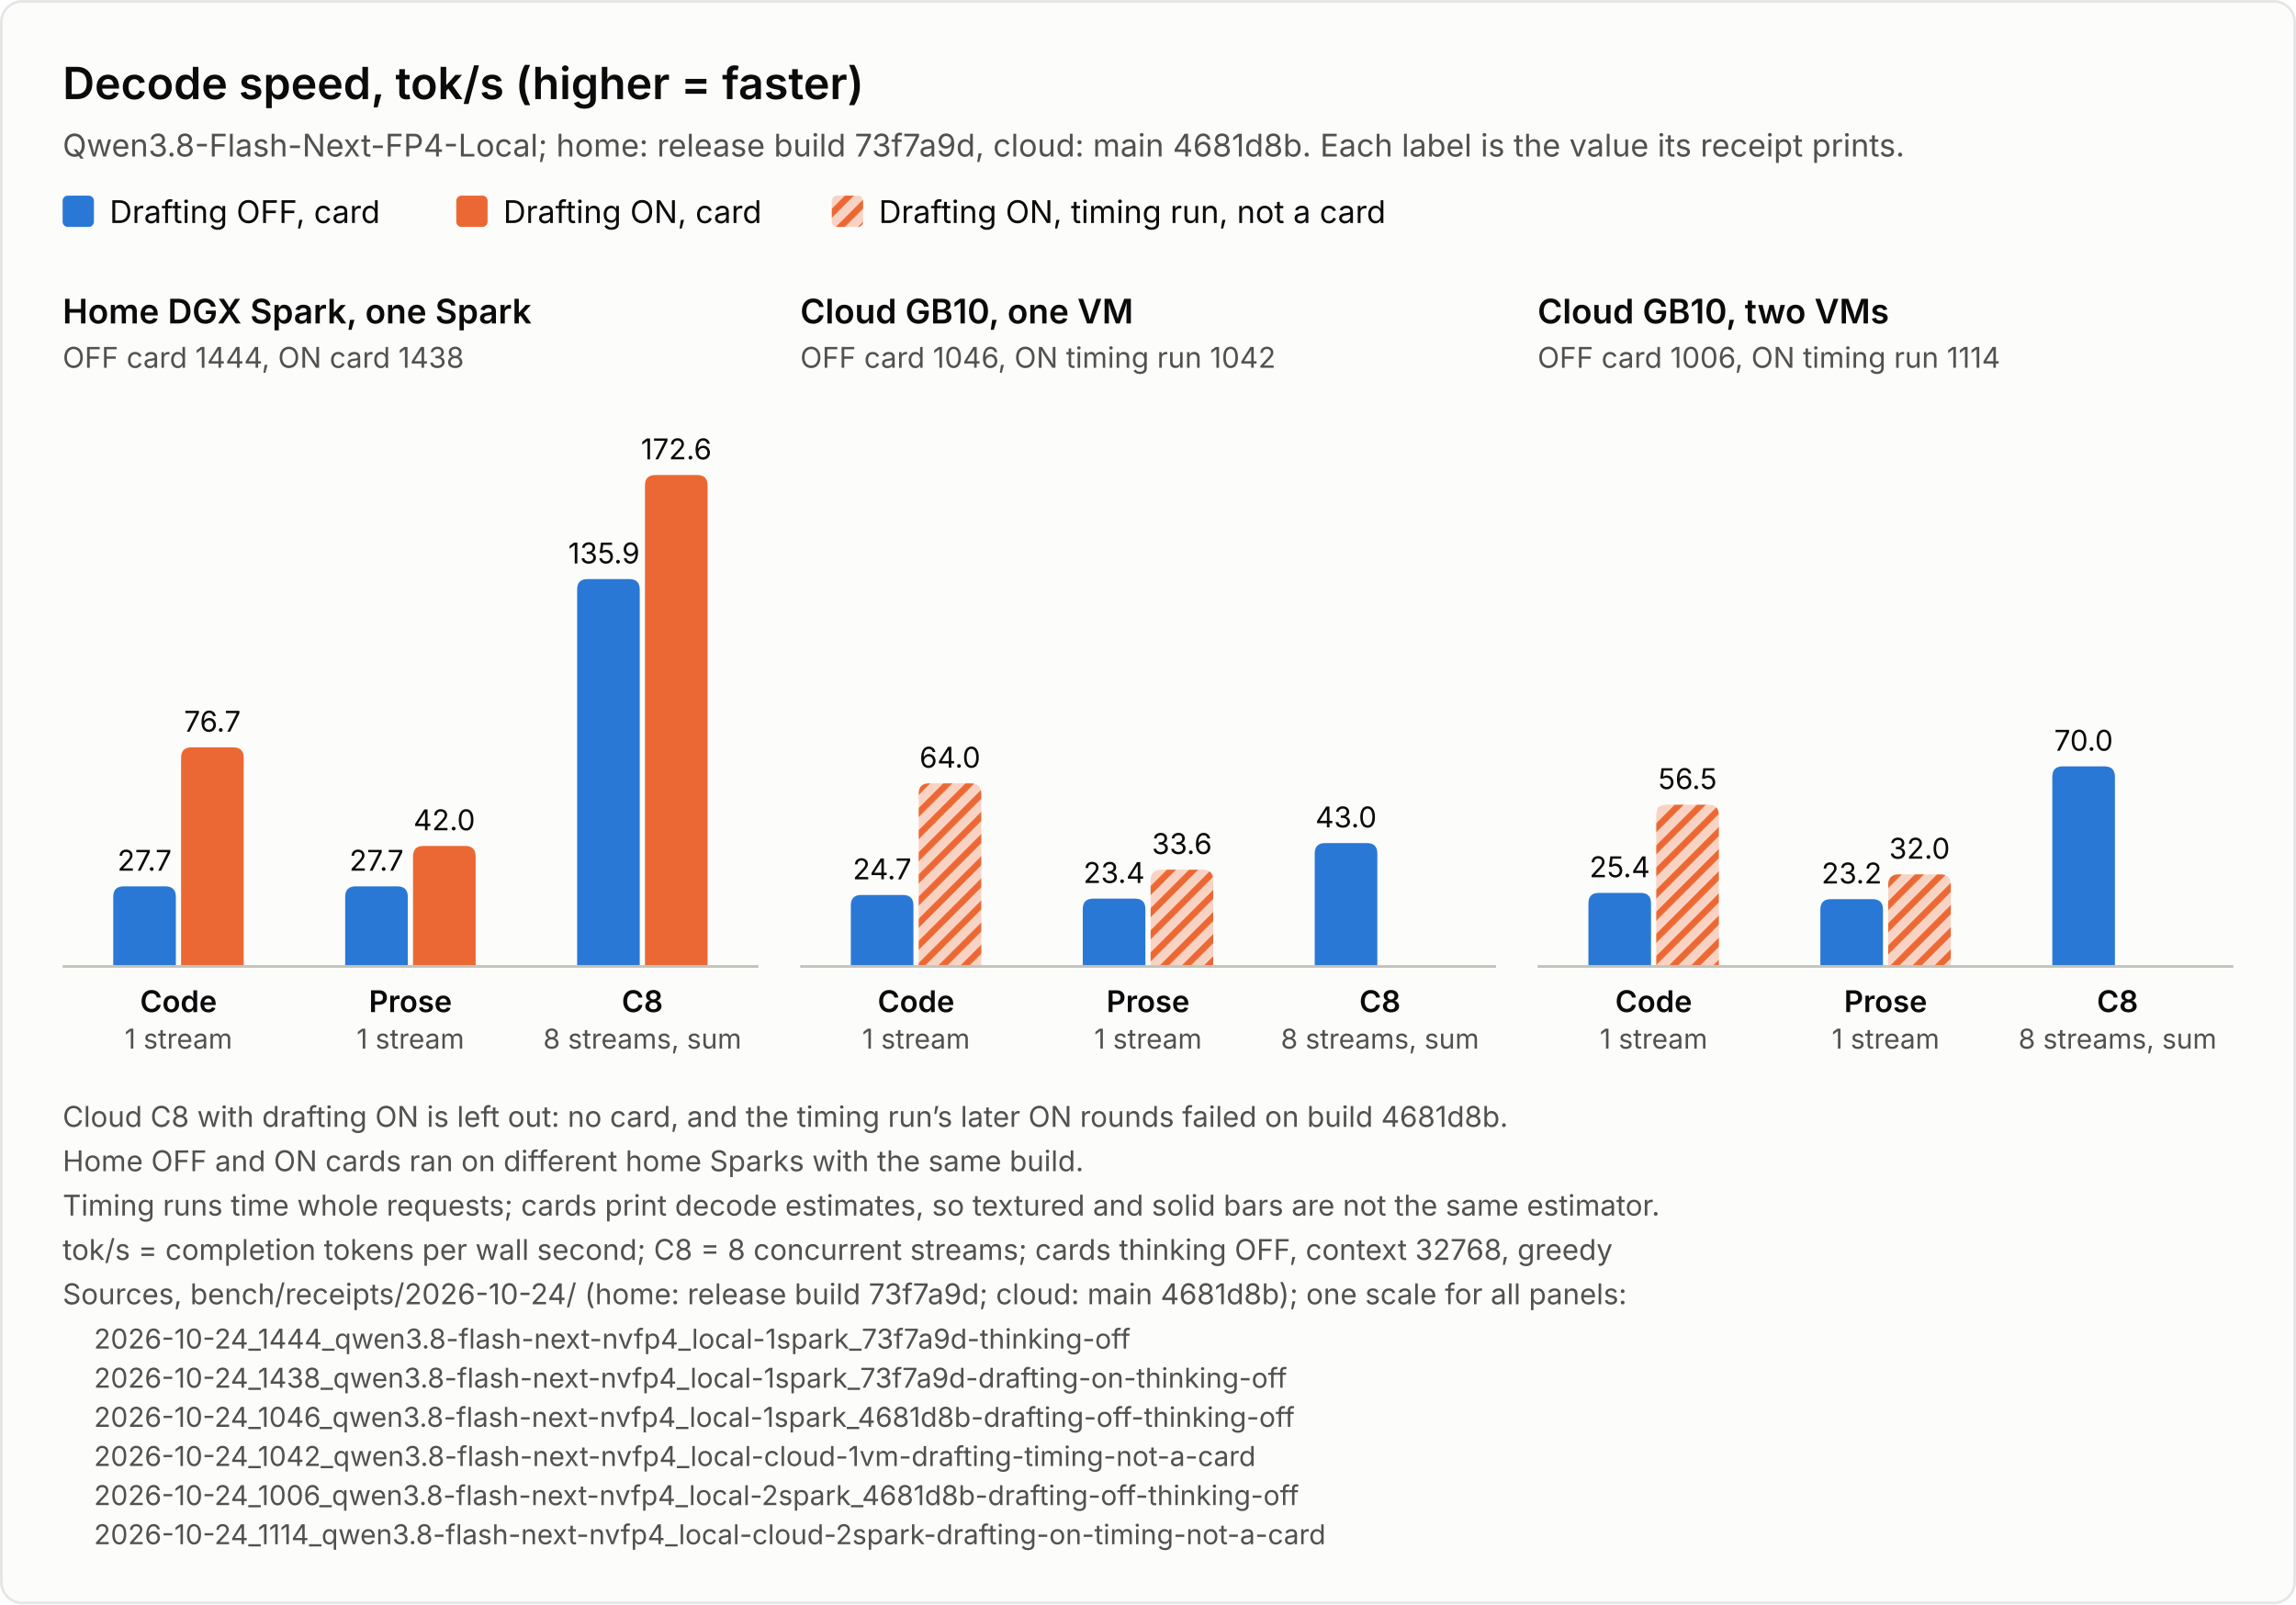
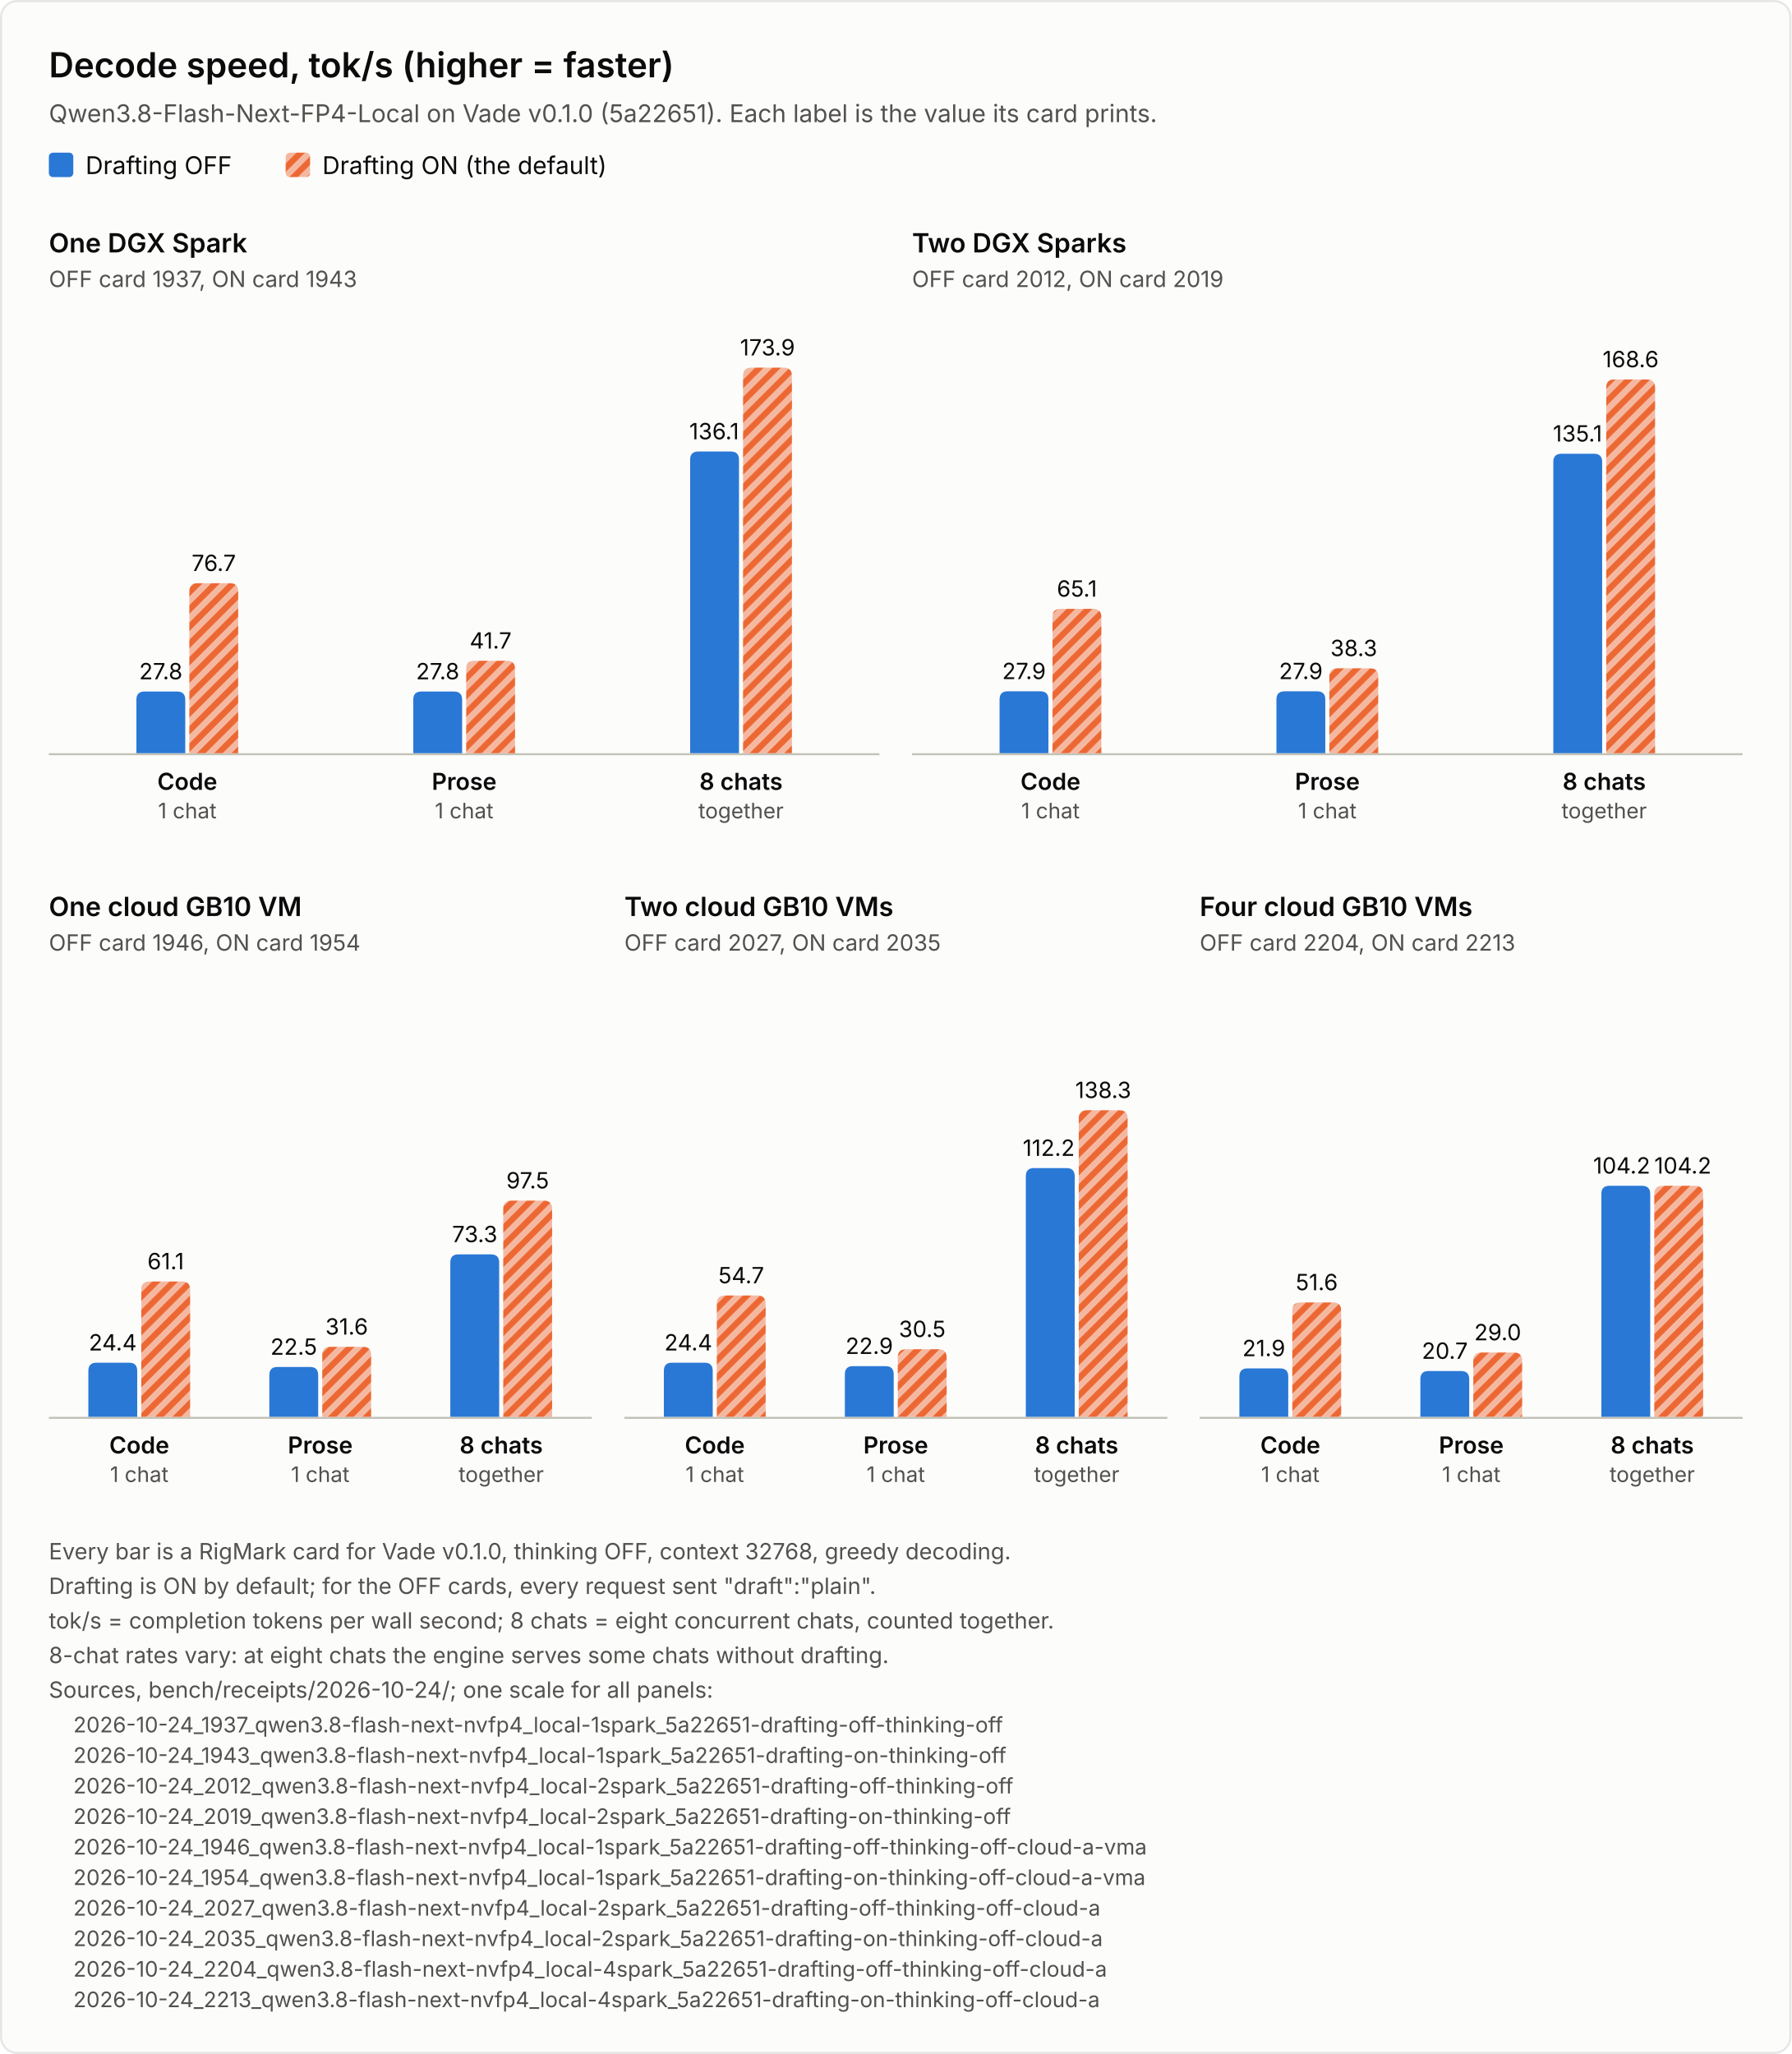
- <svg xmlns="http://www.w3.org/2000/svg" viewBox="0 0 880 615" width="880" height="615" role="img" aria-labelledby="t d" font-family="system-ui, -apple-system, 'Segoe UI', sans-serif">
+ <svg xmlns="http://www.w3.org/2000/svg" viewBox="0 0 880 1009" width="880" height="1009" role="img" aria-labelledby="t d" font-family="system-ui, -apple-system, 'Segoe UI', sans-serif">
  <defs>
-     <pattern id="timing" width="6" height="6" patternUnits="userSpaceOnUse" patternTransform="rotate(45)">
-       <rect width="6" height="6" fill="#eb6834" fill-opacity="0.28" />
-       <rect width="2.5" height="6" fill="#eb6834" />
+     <pattern id="on" width="6" height="6" patternUnits="userSpaceOnUse" patternTransform="rotate(45)">
+       <rect width="6" height="6" fill="#eb6834" fill-opacity="0.45" />
+       <rect width="3" height="6" fill="#eb6834" />
    </pattern>
  </defs>
-   <rect x="0.5" y="0.5" width="879" height="614" rx="8" fill="#fcfcfb" stroke="rgba(11,11,11,0.10)" />
+   <rect x="0.5" y="0.5" width="879" height="1008" rx="8" fill="#fcfcfb" stroke="rgba(11,11,11,0.10)" />
  <text x="24.0" y="38.0" font-size="17" fill="#0b0b0b" text-anchor="start" font-weight="600">Decode speed, tok/s (higher = faster)</text>
-   <text x="24.0" y="60.0" font-size="12" fill="#52514e" text-anchor="start">Qwen3.8-Flash-Next-FP4-Local; home: release build 73f7a9d, cloud: main 4681d8b. Each label is the value its receipt prints.</text>
+   <text x="24.0" y="60.0" font-size="12" fill="#52514e" text-anchor="start">Qwen3.8-Flash-Next-FP4-Local on Vade v0.1.0 (5a22651). Each label is the value its card prints.</text>
  <rect x="24" y="75" width="12" height="12" rx="2" fill="#2a78d6" />
-   <text x="42.0" y="85.5" font-size="12" fill="#0b0b0b" text-anchor="start">Drafting OFF, card</text>
-   <rect x="174.88" y="75" width="12" height="12" rx="2" fill="#eb6834" />
-   <text x="192.9" y="85.5" font-size="12" fill="#0b0b0b" text-anchor="start">Drafting ON, card</text>
-   <rect x="318.8" y="75" width="12" height="12" rx="2" fill="url(#timing)" />
-   <text x="336.8" y="85.5" font-size="12" fill="#0b0b0b" text-anchor="start">Drafting ON, timing run, not a card</text>
-   <text x="24.0" y="124.0" font-size="13" fill="#0b0b0b" text-anchor="start" font-weight="600">Home DGX Spark, one Spark</text>
-   <text x="24.0" y="141.0" font-size="11" fill="#52514e" text-anchor="start">OFF card 1444, ON card 1438</text>
-   <rect x="24.0" y="370.0" width="266.7" height="1" fill="#c3c2b7" />
-   <path d="M43.4 370.0V343.8Q43.4 339.8 47.4 339.8H63.4Q67.4 339.8 67.4 343.8V370.0Z" fill="#2a78d6" />
-   <text x="55.4" y="333.8" font-size="11" fill="#0b0b0b" text-anchor="middle" font-variant-numeric="tabular-nums">27.7</text>
-   <path d="M69.4 370.0V290.5Q69.4 286.5 73.4 286.5H89.4Q93.4 286.5 93.4 290.5V370.0Z" fill="#eb6834" />
-   <text x="81.4" y="280.5" font-size="11" fill="#0b0b0b" text-anchor="middle" font-variant-numeric="tabular-nums">76.7</text>
-   <text x="68.4" y="388.0" font-size="11.5" fill="#0b0b0b" text-anchor="middle" font-weight="600">Code</text>
-   <text x="68.4" y="402.0" font-size="10.5" fill="#52514e" text-anchor="middle">1 stream</text>
-   <path d="M132.3 370.0V343.8Q132.3 339.8 136.3 339.8H152.3Q156.3 339.8 156.3 343.8V370.0Z" fill="#2a78d6" />
-   <text x="144.3" y="333.8" font-size="11" fill="#0b0b0b" text-anchor="middle" font-variant-numeric="tabular-nums">27.7</text>
-   <path d="M158.3 370.0V328.3Q158.3 324.3 162.3 324.3H178.3Q182.3 324.3 182.3 328.3V370.0Z" fill="#eb6834" />
-   <text x="170.3" y="318.3" font-size="11" fill="#0b0b0b" text-anchor="middle" font-variant-numeric="tabular-nums">42.0</text>
-   <text x="157.3" y="388.0" font-size="11.5" fill="#0b0b0b" text-anchor="middle" font-weight="600">Prose</text>
-   <text x="157.3" y="402.0" font-size="10.5" fill="#52514e" text-anchor="middle">1 stream</text>
-   <path d="M221.2 370.0V226.0Q221.2 222.0 225.2 222.0H241.2Q245.2 222.0 245.2 226.0V370.0Z" fill="#2a78d6" />
-   <text x="245.2" y="216.0" font-size="11" fill="#0b0b0b" text-anchor="end" font-variant-numeric="tabular-nums">135.9</text>
-   <path d="M247.2 370.0V186.1Q247.2 182.1 251.2 182.1H267.2Q271.2 182.1 271.2 186.1V370.0Z" fill="#eb6834" />
-   <text x="259.2" y="176.1" font-size="11" fill="#0b0b0b" text-anchor="middle" font-variant-numeric="tabular-nums">172.6</text>
-   <text x="246.2" y="388.0" font-size="11.5" fill="#0b0b0b" text-anchor="middle" font-weight="600">C8</text>
-   <text x="246.2" y="402.0" font-size="10.5" fill="#52514e" text-anchor="middle">8 streams, sum</text>
-   <text x="306.7" y="124.0" font-size="13" fill="#0b0b0b" text-anchor="start" font-weight="600">Cloud GB10, one VM</text>
-   <text x="306.7" y="141.0" font-size="11" fill="#52514e" text-anchor="start">OFF card 1046, ON timing run 1042</text>
-   <rect x="306.7" y="370.0" width="266.7" height="1" fill="#c3c2b7" />
-   <path d="M326.1 370.0V347.1Q326.1 343.1 330.1 343.1H346.1Q350.1 343.1 350.1 347.1V370.0Z" fill="#2a78d6" />
-   <text x="338.1" y="337.1" font-size="11" fill="#0b0b0b" text-anchor="middle" font-variant-numeric="tabular-nums">24.7</text>
-   <path d="M352.1 370.0V304.3Q352.1 300.3 356.1 300.3H372.1Q376.1 300.3 376.1 304.3V370.0Z" fill="url(#timing)" />
-   <text x="364.1" y="294.3" font-size="11" fill="#0b0b0b" text-anchor="middle" font-variant-numeric="tabular-nums">64.0</text>
-   <text x="351.1" y="388.0" font-size="11.5" fill="#0b0b0b" text-anchor="middle" font-weight="600">Code</text>
-   <text x="351.1" y="402.0" font-size="10.5" fill="#52514e" text-anchor="middle">1 stream</text>
-   <path d="M415.0 370.0V348.5Q415.0 344.5 419.0 344.5H435.0Q439.0 344.5 439.0 348.5V370.0Z" fill="#2a78d6" />
-   <text x="427.0" y="338.5" font-size="11" fill="#0b0b0b" text-anchor="middle" font-variant-numeric="tabular-nums">23.4</text>
-   <path d="M441.0 370.0V337.4Q441.0 333.4 445.0 333.4H461.0Q465.0 333.4 465.0 337.4V370.0Z" fill="url(#timing)" />
-   <text x="453.0" y="327.4" font-size="11" fill="#0b0b0b" text-anchor="middle" font-variant-numeric="tabular-nums">33.6</text>
-   <text x="440.0" y="388.0" font-size="11.5" fill="#0b0b0b" text-anchor="middle" font-weight="600">Prose</text>
-   <text x="440.0" y="402.0" font-size="10.5" fill="#52514e" text-anchor="middle">1 stream</text>
-   <path d="M503.9 370.0V327.2Q503.9 323.2 507.9 323.2H523.9Q527.9 323.2 527.9 327.2V370.0Z" fill="#2a78d6" />
-   <text x="515.9" y="317.2" font-size="11" fill="#0b0b0b" text-anchor="middle" font-variant-numeric="tabular-nums">43.0</text>
-   <text x="528.9" y="388.0" font-size="11.5" fill="#0b0b0b" text-anchor="middle" font-weight="600">C8</text>
-   <text x="528.9" y="402.0" font-size="10.5" fill="#52514e" text-anchor="middle">8 streams, sum</text>
-   <text x="589.3" y="124.0" font-size="13" fill="#0b0b0b" text-anchor="start" font-weight="600">Cloud GB10, two VMs</text>
-   <text x="589.3" y="141.0" font-size="11" fill="#52514e" text-anchor="start">OFF card 1006, ON timing run 1114</text>
-   <rect x="589.3" y="370.0" width="266.7" height="1" fill="#c3c2b7" />
-   <path d="M608.8 370.0V346.3Q608.8 342.3 612.8 342.3H628.8Q632.8 342.3 632.8 346.3V370.0Z" fill="#2a78d6" />
-   <text x="620.8" y="336.3" font-size="11" fill="#0b0b0b" text-anchor="middle" font-variant-numeric="tabular-nums">25.4</text>
-   <path d="M634.8 370.0V312.5Q634.8 308.5 638.8 308.5H654.8Q658.8 308.5 658.8 312.5V370.0Z" fill="url(#timing)" />
-   <text x="646.8" y="302.5" font-size="11" fill="#0b0b0b" text-anchor="middle" font-variant-numeric="tabular-nums">56.5</text>
-   <text x="633.8" y="388.0" font-size="11.5" fill="#0b0b0b" text-anchor="middle" font-weight="600">Code</text>
-   <text x="633.8" y="402.0" font-size="10.5" fill="#52514e" text-anchor="middle">1 stream</text>
-   <path d="M697.7 370.0V348.7Q697.7 344.7 701.7 344.7H717.7Q721.7 344.7 721.7 348.7V370.0Z" fill="#2a78d6" />
-   <text x="709.7" y="338.7" font-size="11" fill="#0b0b0b" text-anchor="middle" font-variant-numeric="tabular-nums">23.2</text>
-   <path d="M723.7 370.0V339.2Q723.7 335.2 727.7 335.2H743.7Q747.7 335.2 747.7 339.2V370.0Z" fill="url(#timing)" />
-   <text x="735.7" y="329.2" font-size="11" fill="#0b0b0b" text-anchor="middle" font-variant-numeric="tabular-nums">32.0</text>
-   <text x="722.7" y="388.0" font-size="11.5" fill="#0b0b0b" text-anchor="middle" font-weight="600">Prose</text>
-   <text x="722.7" y="402.0" font-size="10.5" fill="#52514e" text-anchor="middle">1 stream</text>
-   <path d="M786.6 370.0V297.8Q786.6 293.8 790.6 293.8H806.6Q810.6 293.8 810.6 297.8V370.0Z" fill="#2a78d6" />
-   <text x="798.6" y="287.8" font-size="11" fill="#0b0b0b" text-anchor="middle" font-variant-numeric="tabular-nums">70.0</text>
-   <text x="811.6" y="388.0" font-size="11.5" fill="#0b0b0b" text-anchor="middle" font-weight="600">C8</text>
-   <text x="811.6" y="402.0" font-size="10.5" fill="#52514e" text-anchor="middle">8 streams, sum</text>
-   <text x="24.0" y="432.0" font-size="11" fill="#52514e" text-anchor="start">Cloud C8 with drafting ON is left out: no card, and the timing run’s later ON rounds failed on build 4681d8b.</text>
-   <text x="24.0" y="449.0" font-size="11" fill="#52514e" text-anchor="start">Home OFF and ON cards ran on different home Sparks with the same build.</text>
-   <text x="24.0" y="466.0" font-size="11" fill="#52514e" text-anchor="start">Timing runs time whole requests; cards print decode estimates, so textured and solid bars are not the same estimator.</text>
-   <text x="24.0" y="483.0" font-size="11" fill="#52514e" text-anchor="start">tok/s = completion tokens per wall second; C8 = 8 concurrent streams; cards thinking OFF, context 32768, greedy</text>
-   <text x="24.0" y="500.0" font-size="11" fill="#52514e" text-anchor="start">Sources, bench/receipts/2026-10-24/ (home: release build 73f7a9d; cloud: main 4681d8b); one scale for all panels:</text>
-   <text x="36.0" y="517.0" font-size="10.5" fill="#52514e" text-anchor="start">2026-10-24_1444_qwen3.8-flash-next-nvfp4_local-1spark_73f7a9d-thinking-off</text>
-   <text x="36.0" y="532.0" font-size="10.5" fill="#52514e" text-anchor="start">2026-10-24_1438_qwen3.8-flash-next-nvfp4_local-1spark_73f7a9d-drafting-on-thinking-off</text>
-   <text x="36.0" y="547.0" font-size="10.5" fill="#52514e" text-anchor="start">2026-10-24_1046_qwen3.8-flash-next-nvfp4_local-1spark_4681d8b-drafting-off-thinking-off</text>
-   <text x="36.0" y="562.0" font-size="10.5" fill="#52514e" text-anchor="start">2026-10-24_1042_qwen3.8-flash-next-nvfp4_local-cloud-1vm-drafting-timing-not-a-card</text>
-   <text x="36.0" y="577.0" font-size="10.5" fill="#52514e" text-anchor="start">2026-10-24_1006_qwen3.8-flash-next-nvfp4_local-2spark_4681d8b-drafting-off-thinking-off</text>
-   <text x="36.0" y="592.0" font-size="10.5" fill="#52514e" text-anchor="start">2026-10-24_1114_qwen3.8-flash-next-nvfp4_local-cloud-2spark-drafting-on-timing-not-a-card</text>
+   <text x="42.0" y="85.5" font-size="12" fill="#0b0b0b" text-anchor="start">Drafting OFF</text>
+   <rect x="140.32" y="75" width="12" height="12" rx="2" fill="url(#on)" />
+   <text x="158.3" y="85.5" font-size="12" fill="#0b0b0b" text-anchor="start">Drafting ON (the default)</text>
+   <text x="24.0" y="124.0" font-size="13" fill="#0b0b0b" text-anchor="start" font-weight="600">One DGX Spark</text>
+   <text x="24.0" y="141.0" font-size="11" fill="#52514e" text-anchor="start">OFF card 1937, ON card 1943</text>
+   <rect x="24.0" y="370.0" width="408.0" height="1" fill="#c3c2b7" />
+   <path d="M67.0 370.0V343.7Q67.0 339.7 71.0 339.7H87.0Q91.0 339.7 91.0 343.7V370.0Z" fill="#2a78d6" />
+   <text x="79.0" y="333.7" font-size="11" fill="#0b0b0b" text-anchor="middle" font-variant-numeric="tabular-nums">27.8</text>
+   <path d="M93.0 370.0V290.5Q93.0 286.5 97.0 286.5H113.0Q117.0 286.5 117.0 290.5V370.0Z" fill="url(#on)" />
+   <text x="105.0" y="280.5" font-size="11" fill="#0b0b0b" text-anchor="middle" font-variant-numeric="tabular-nums">76.7</text>
+   <text x="92.0" y="388.0" font-size="11.5" fill="#0b0b0b" text-anchor="middle" font-weight="600">Code</text>
+   <text x="92.0" y="402.0" font-size="10.5" fill="#52514e" text-anchor="middle">1 chat</text>
+   <path d="M203.0 370.0V343.7Q203.0 339.7 207.0 339.7H223.0Q227.0 339.7 227.0 343.7V370.0Z" fill="#2a78d6" />
+   <text x="215.0" y="333.7" font-size="11" fill="#0b0b0b" text-anchor="middle" font-variant-numeric="tabular-nums">27.8</text>
+   <path d="M229.0 370.0V328.6Q229.0 324.6 233.0 324.6H249.0Q253.0 324.6 253.0 328.6V370.0Z" fill="url(#on)" />
+   <text x="241.0" y="318.6" font-size="11" fill="#0b0b0b" text-anchor="middle" font-variant-numeric="tabular-nums">41.7</text>
+   <text x="228.0" y="388.0" font-size="11.5" fill="#0b0b0b" text-anchor="middle" font-weight="600">Prose</text>
+   <text x="228.0" y="402.0" font-size="10.5" fill="#52514e" text-anchor="middle">1 chat</text>
+   <path d="M339.0 370.0V225.8Q339.0 221.8 343.0 221.8H359.0Q363.0 221.8 363.0 225.8V370.0Z" fill="#2a78d6" />
+   <text x="363.0" y="215.8" font-size="11" fill="#0b0b0b" text-anchor="end" font-variant-numeric="tabular-nums">136.1</text>
+   <path d="M365.0 370.0V184.6Q365.0 180.6 369.0 180.6H385.0Q389.0 180.6 389.0 184.6V370.0Z" fill="url(#on)" />
+   <text x="377.0" y="174.6" font-size="11" fill="#0b0b0b" text-anchor="middle" font-variant-numeric="tabular-nums">173.9</text>
+   <text x="364.0" y="388.0" font-size="11.5" fill="#0b0b0b" text-anchor="middle" font-weight="600">8 chats</text>
+   <text x="364.0" y="402.0" font-size="10.5" fill="#52514e" text-anchor="middle">together</text>
+   <text x="448.0" y="124.0" font-size="13" fill="#0b0b0b" text-anchor="start" font-weight="600">Two DGX Sparks</text>
+   <text x="448.0" y="141.0" font-size="11" fill="#52514e" text-anchor="start">OFF card 2012, ON card 2019</text>
+   <rect x="448.0" y="370.0" width="408.0" height="1" fill="#c3c2b7" />
+   <path d="M491.0 370.0V343.6Q491.0 339.6 495.0 339.6H511.0Q515.0 339.6 515.0 343.6V370.0Z" fill="#2a78d6" />
+   <text x="503.0" y="333.6" font-size="11" fill="#0b0b0b" text-anchor="middle" font-variant-numeric="tabular-nums">27.9</text>
+   <path d="M517.0 370.0V303.1Q517.0 299.1 521.0 299.1H537.0Q541.0 299.1 541.0 303.1V370.0Z" fill="url(#on)" />
+   <text x="529.0" y="293.1" font-size="11" fill="#0b0b0b" text-anchor="middle" font-variant-numeric="tabular-nums">65.1</text>
+   <text x="516.0" y="388.0" font-size="11.5" fill="#0b0b0b" text-anchor="middle" font-weight="600">Code</text>
+   <text x="516.0" y="402.0" font-size="10.5" fill="#52514e" text-anchor="middle">1 chat</text>
+   <path d="M627.0 370.0V343.6Q627.0 339.6 631.0 339.6H647.0Q651.0 339.6 651.0 343.6V370.0Z" fill="#2a78d6" />
+   <text x="639.0" y="333.6" font-size="11" fill="#0b0b0b" text-anchor="middle" font-variant-numeric="tabular-nums">27.9</text>
+   <path d="M653.0 370.0V332.3Q653.0 328.3 657.0 328.3H673.0Q677.0 328.3 677.0 332.3V370.0Z" fill="url(#on)" />
+   <text x="665.0" y="322.3" font-size="11" fill="#0b0b0b" text-anchor="middle" font-variant-numeric="tabular-nums">38.3</text>
+   <text x="652.0" y="388.0" font-size="11.5" fill="#0b0b0b" text-anchor="middle" font-weight="600">Prose</text>
+   <text x="652.0" y="402.0" font-size="10.5" fill="#52514e" text-anchor="middle">1 chat</text>
+   <path d="M763.0 370.0V226.9Q763.0 222.9 767.0 222.9H783.0Q787.0 222.9 787.0 226.9V370.0Z" fill="#2a78d6" />
+   <text x="787.0" y="216.9" font-size="11" fill="#0b0b0b" text-anchor="end" font-variant-numeric="tabular-nums">135.1</text>
+   <path d="M789.0 370.0V190.4Q789.0 186.4 793.0 186.4H809.0Q813.0 186.4 813.0 190.4V370.0Z" fill="url(#on)" />
+   <text x="801.0" y="180.4" font-size="11" fill="#0b0b0b" text-anchor="middle" font-variant-numeric="tabular-nums">168.6</text>
+   <text x="788.0" y="388.0" font-size="11.5" fill="#0b0b0b" text-anchor="middle" font-weight="600">8 chats</text>
+   <text x="788.0" y="402.0" font-size="10.5" fill="#52514e" text-anchor="middle">together</text>
+   <text x="24.0" y="450.0" font-size="13" fill="#0b0b0b" text-anchor="start" font-weight="600">One cloud GB10 VM</text>
+   <text x="24.0" y="467.0" font-size="11" fill="#52514e" text-anchor="start">OFF card 1946, ON card 1954</text>
+   <rect x="24.0" y="696.0" width="266.7" height="1" fill="#c3c2b7" />
+   <path d="M43.4 696.0V673.4Q43.4 669.4 47.4 669.4H63.4Q67.4 669.4 67.4 673.4V696.0Z" fill="#2a78d6" />
+   <text x="55.4" y="663.4" font-size="11" fill="#0b0b0b" text-anchor="middle" font-variant-numeric="tabular-nums">24.4</text>
+   <path d="M69.4 696.0V633.5Q69.4 629.5 73.4 629.5H89.4Q93.4 629.5 93.4 633.5V696.0Z" fill="url(#on)" />
+   <text x="81.4" y="623.5" font-size="11" fill="#0b0b0b" text-anchor="middle" font-variant-numeric="tabular-nums">61.1</text>
+   <text x="68.4" y="714.0" font-size="11.5" fill="#0b0b0b" text-anchor="middle" font-weight="600">Code</text>
+   <text x="68.4" y="728.0" font-size="10.5" fill="#52514e" text-anchor="middle">1 chat</text>
+   <path d="M132.3 696.0V675.5Q132.3 671.5 136.3 671.5H152.3Q156.3 671.5 156.3 675.5V696.0Z" fill="#2a78d6" />
+   <text x="144.3" y="665.5" font-size="11" fill="#0b0b0b" text-anchor="middle" font-variant-numeric="tabular-nums">22.5</text>
+   <path d="M158.3 696.0V665.6Q158.3 661.6 162.3 661.6H178.3Q182.3 661.6 182.3 665.6V696.0Z" fill="url(#on)" />
+   <text x="170.3" y="655.6" font-size="11" fill="#0b0b0b" text-anchor="middle" font-variant-numeric="tabular-nums">31.6</text>
+   <text x="157.3" y="714.0" font-size="11.5" fill="#0b0b0b" text-anchor="middle" font-weight="600">Prose</text>
+   <text x="157.3" y="728.0" font-size="10.5" fill="#52514e" text-anchor="middle">1 chat</text>
+   <path d="M221.2 696.0V620.2Q221.2 616.2 225.2 616.2H241.2Q245.2 616.2 245.2 620.2V696.0Z" fill="#2a78d6" />
+   <text x="233.2" y="610.2" font-size="11" fill="#0b0b0b" text-anchor="middle" font-variant-numeric="tabular-nums">73.3</text>
+   <path d="M247.2 696.0V593.8Q247.2 589.8 251.2 589.8H267.2Q271.2 589.8 271.2 593.8V696.0Z" fill="url(#on)" />
+   <text x="259.2" y="583.8" font-size="11" fill="#0b0b0b" text-anchor="middle" font-variant-numeric="tabular-nums">97.5</text>
+   <text x="246.2" y="714.0" font-size="11.5" fill="#0b0b0b" text-anchor="middle" font-weight="600">8 chats</text>
+   <text x="246.2" y="728.0" font-size="10.5" fill="#52514e" text-anchor="middle">together</text>
+   <text x="306.7" y="450.0" font-size="13" fill="#0b0b0b" text-anchor="start" font-weight="600">Two cloud GB10 VMs</text>
+   <text x="306.7" y="467.0" font-size="11" fill="#52514e" text-anchor="start">OFF card 2027, ON card 2035</text>
+   <rect x="306.7" y="696.0" width="266.7" height="1" fill="#c3c2b7" />
+   <path d="M326.1 696.0V673.4Q326.1 669.4 330.1 669.4H346.1Q350.1 669.4 350.1 673.4V696.0Z" fill="#2a78d6" />
+   <text x="338.1" y="663.4" font-size="11" fill="#0b0b0b" text-anchor="middle" font-variant-numeric="tabular-nums">24.4</text>
+   <path d="M352.1 696.0V640.4Q352.1 636.4 356.1 636.4H372.1Q376.1 636.4 376.1 640.4V696.0Z" fill="url(#on)" />
+   <text x="364.1" y="630.4" font-size="11" fill="#0b0b0b" text-anchor="middle" font-variant-numeric="tabular-nums">54.7</text>
+   <text x="351.1" y="714.0" font-size="11.5" fill="#0b0b0b" text-anchor="middle" font-weight="600">Code</text>
+   <text x="351.1" y="728.0" font-size="10.5" fill="#52514e" text-anchor="middle">1 chat</text>
+   <path d="M415.0 696.0V675.1Q415.0 671.1 419.0 671.1H435.0Q439.0 671.1 439.0 675.1V696.0Z" fill="#2a78d6" />
+   <text x="427.0" y="665.1" font-size="11" fill="#0b0b0b" text-anchor="middle" font-variant-numeric="tabular-nums">22.9</text>
+   <path d="M441.0 696.0V666.8Q441.0 662.8 445.0 662.8H461.0Q465.0 662.8 465.0 666.8V696.0Z" fill="url(#on)" />
+   <text x="453.0" y="656.8" font-size="11" fill="#0b0b0b" text-anchor="middle" font-variant-numeric="tabular-nums">30.5</text>
+   <text x="440.0" y="714.0" font-size="11.5" fill="#0b0b0b" text-anchor="middle" font-weight="600">Prose</text>
+   <text x="440.0" y="728.0" font-size="10.5" fill="#52514e" text-anchor="middle">1 chat</text>
+   <path d="M503.9 696.0V577.8Q503.9 573.8 507.9 573.8H523.9Q527.9 573.8 527.9 577.8V696.0Z" fill="#2a78d6" />
+   <text x="527.9" y="567.8" font-size="11" fill="#0b0b0b" text-anchor="end" font-variant-numeric="tabular-nums">112.2</text>
+   <path d="M529.9 696.0V549.4Q529.9 545.4 533.9 545.4H549.9Q553.9 545.4 553.9 549.4V696.0Z" fill="url(#on)" />
+   <text x="541.9" y="539.4" font-size="11" fill="#0b0b0b" text-anchor="middle" font-variant-numeric="tabular-nums">138.3</text>
+   <text x="528.9" y="714.0" font-size="11.5" fill="#0b0b0b" text-anchor="middle" font-weight="600">8 chats</text>
+   <text x="528.9" y="728.0" font-size="10.5" fill="#52514e" text-anchor="middle">together</text>
+   <text x="589.3" y="450.0" font-size="13" fill="#0b0b0b" text-anchor="start" font-weight="600">Four cloud GB10 VMs</text>
+   <text x="589.3" y="467.0" font-size="11" fill="#52514e" text-anchor="start">OFF card 2204, ON card 2213</text>
+   <rect x="589.3" y="696.0" width="266.7" height="1" fill="#c3c2b7" />
+   <path d="M608.8 696.0V676.2Q608.8 672.2 612.8 672.2H628.8Q632.8 672.2 632.8 676.2V696.0Z" fill="#2a78d6" />
+   <text x="620.8" y="666.2" font-size="11" fill="#0b0b0b" text-anchor="middle" font-variant-numeric="tabular-nums">21.9</text>
+   <path d="M634.8 696.0V643.8Q634.8 639.8 638.8 639.8H654.8Q658.8 639.8 658.8 643.8V696.0Z" fill="url(#on)" />
+   <text x="646.8" y="633.8" font-size="11" fill="#0b0b0b" text-anchor="middle" font-variant-numeric="tabular-nums">51.6</text>
+   <text x="633.8" y="714.0" font-size="11.5" fill="#0b0b0b" text-anchor="middle" font-weight="600">Code</text>
+   <text x="633.8" y="728.0" font-size="10.5" fill="#52514e" text-anchor="middle">1 chat</text>
+   <path d="M697.7 696.0V677.5Q697.7 673.5 701.7 673.5H717.7Q721.7 673.5 721.7 677.5V696.0Z" fill="#2a78d6" />
+   <text x="709.7" y="667.5" font-size="11" fill="#0b0b0b" text-anchor="middle" font-variant-numeric="tabular-nums">20.7</text>
+   <path d="M723.7 696.0V668.4Q723.7 664.4 727.7 664.4H743.7Q747.7 664.4 747.7 668.4V696.0Z" fill="url(#on)" />
+   <text x="735.7" y="658.4" font-size="11" fill="#0b0b0b" text-anchor="middle" font-variant-numeric="tabular-nums">29.0</text>
+   <text x="722.7" y="714.0" font-size="11.5" fill="#0b0b0b" text-anchor="middle" font-weight="600">Prose</text>
+   <text x="722.7" y="728.0" font-size="10.5" fill="#52514e" text-anchor="middle">1 chat</text>
+   <path d="M786.6 696.0V586.5Q786.6 582.5 790.6 582.5H806.6Q810.6 582.5 810.6 586.5V696.0Z" fill="#2a78d6" />
+   <text x="810.6" y="576.5" font-size="11" fill="#0b0b0b" text-anchor="end" font-variant-numeric="tabular-nums">104.2</text>
+   <path d="M812.6 696.0V586.5Q812.6 582.5 816.6 582.5H832.6Q836.6 582.5 836.6 586.5V696.0Z" fill="url(#on)" />
+   <text x="812.6" y="576.5" font-size="11" fill="#0b0b0b" text-anchor="start" font-variant-numeric="tabular-nums">104.2</text>
+   <text x="811.6" y="714.0" font-size="11.5" fill="#0b0b0b" text-anchor="middle" font-weight="600">8 chats</text>
+   <text x="811.6" y="728.0" font-size="10.5" fill="#52514e" text-anchor="middle">together</text>
+   <text x="24.0" y="766.0" font-size="11" fill="#52514e" text-anchor="start">Every bar is a RigMark card for Vade v0.1.0, thinking OFF, context 32768, greedy decoding.</text>
+   <text x="24.0" y="783.0" font-size="11" fill="#52514e" text-anchor="start">Drafting is ON by default; for the OFF cards, every request sent "draft":"plain".</text>
+   <text x="24.0" y="800.0" font-size="11" fill="#52514e" text-anchor="start">tok/s = completion tokens per wall second; 8 chats = eight concurrent chats, counted together.</text>
+   <text x="24.0" y="817.0" font-size="11" fill="#52514e" text-anchor="start">8-chat rates vary: at eight chats the engine serves some chats without drafting.</text>
+   <text x="24.0" y="834.0" font-size="11" fill="#52514e" text-anchor="start">Sources, bench/receipts/2026-10-24/; one scale for all panels:</text>
+   <text x="36.0" y="851.0" font-size="10.5" fill="#52514e" text-anchor="start">2026-10-24_1937_qwen3.8-flash-next-nvfp4_local-1spark_5a22651-drafting-off-thinking-off</text>
+   <text x="36.0" y="866.0" font-size="10.5" fill="#52514e" text-anchor="start">2026-10-24_1943_qwen3.8-flash-next-nvfp4_local-1spark_5a22651-drafting-on-thinking-off</text>
+   <text x="36.0" y="881.0" font-size="10.5" fill="#52514e" text-anchor="start">2026-10-24_2012_qwen3.8-flash-next-nvfp4_local-2spark_5a22651-drafting-off-thinking-off</text>
+   <text x="36.0" y="896.0" font-size="10.5" fill="#52514e" text-anchor="start">2026-10-24_2019_qwen3.8-flash-next-nvfp4_local-2spark_5a22651-drafting-on-thinking-off</text>
+   <text x="36.0" y="911.0" font-size="10.5" fill="#52514e" text-anchor="start">2026-10-24_1946_qwen3.8-flash-next-nvfp4_local-1spark_5a22651-drafting-off-thinking-off-cloud-a-vma</text>
+   <text x="36.0" y="926.0" font-size="10.5" fill="#52514e" text-anchor="start">2026-10-24_1954_qwen3.8-flash-next-nvfp4_local-1spark_5a22651-drafting-on-thinking-off-cloud-a-vma</text>
+   <text x="36.0" y="941.0" font-size="10.5" fill="#52514e" text-anchor="start">2026-10-24_2027_qwen3.8-flash-next-nvfp4_local-2spark_5a22651-drafting-off-thinking-off-cloud-a</text>
+   <text x="36.0" y="956.0" font-size="10.5" fill="#52514e" text-anchor="start">2026-10-24_2035_qwen3.8-flash-next-nvfp4_local-2spark_5a22651-drafting-on-thinking-off-cloud-a</text>
+   <text x="36.0" y="971.0" font-size="10.5" fill="#52514e" text-anchor="start">2026-10-24_2204_qwen3.8-flash-next-nvfp4_local-4spark_5a22651-drafting-off-thinking-off-cloud-a</text>
+   <text x="36.0" y="986.0" font-size="10.5" fill="#52514e" text-anchor="start">2026-10-24_2213_qwen3.8-flash-next-nvfp4_local-4spark_5a22651-drafting-on-thinking-off-cloud-a</text>
</svg>
